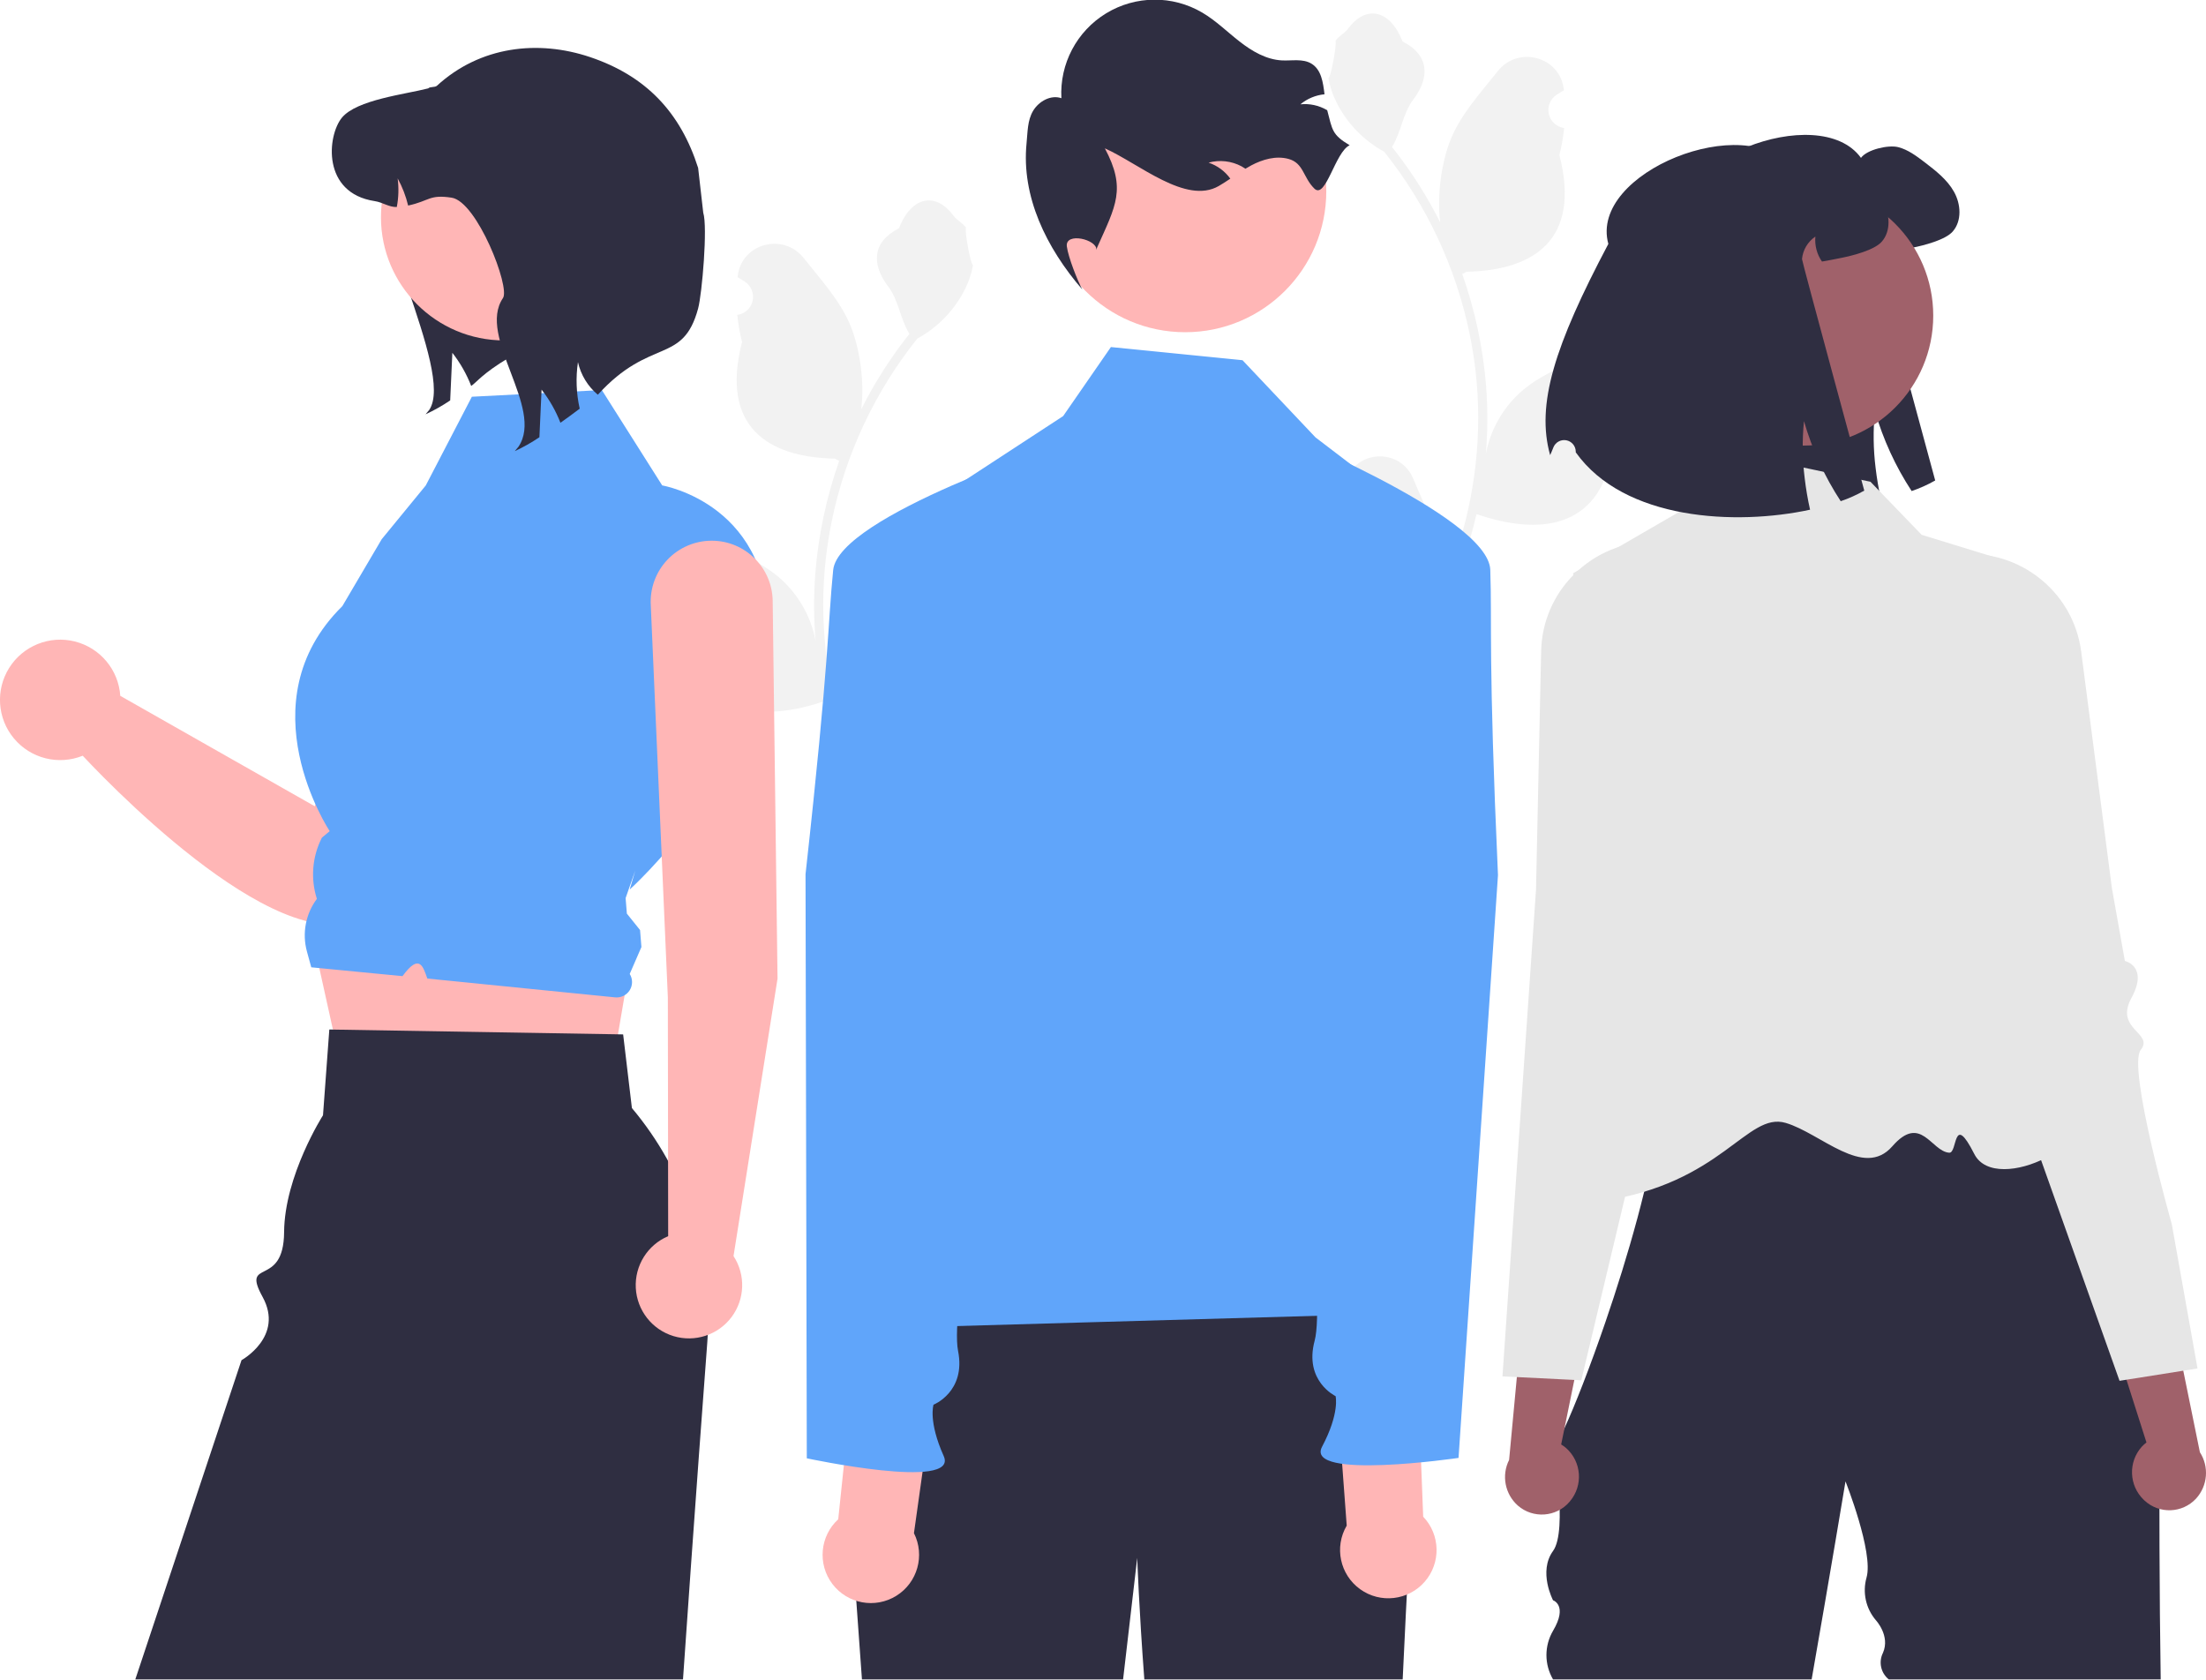
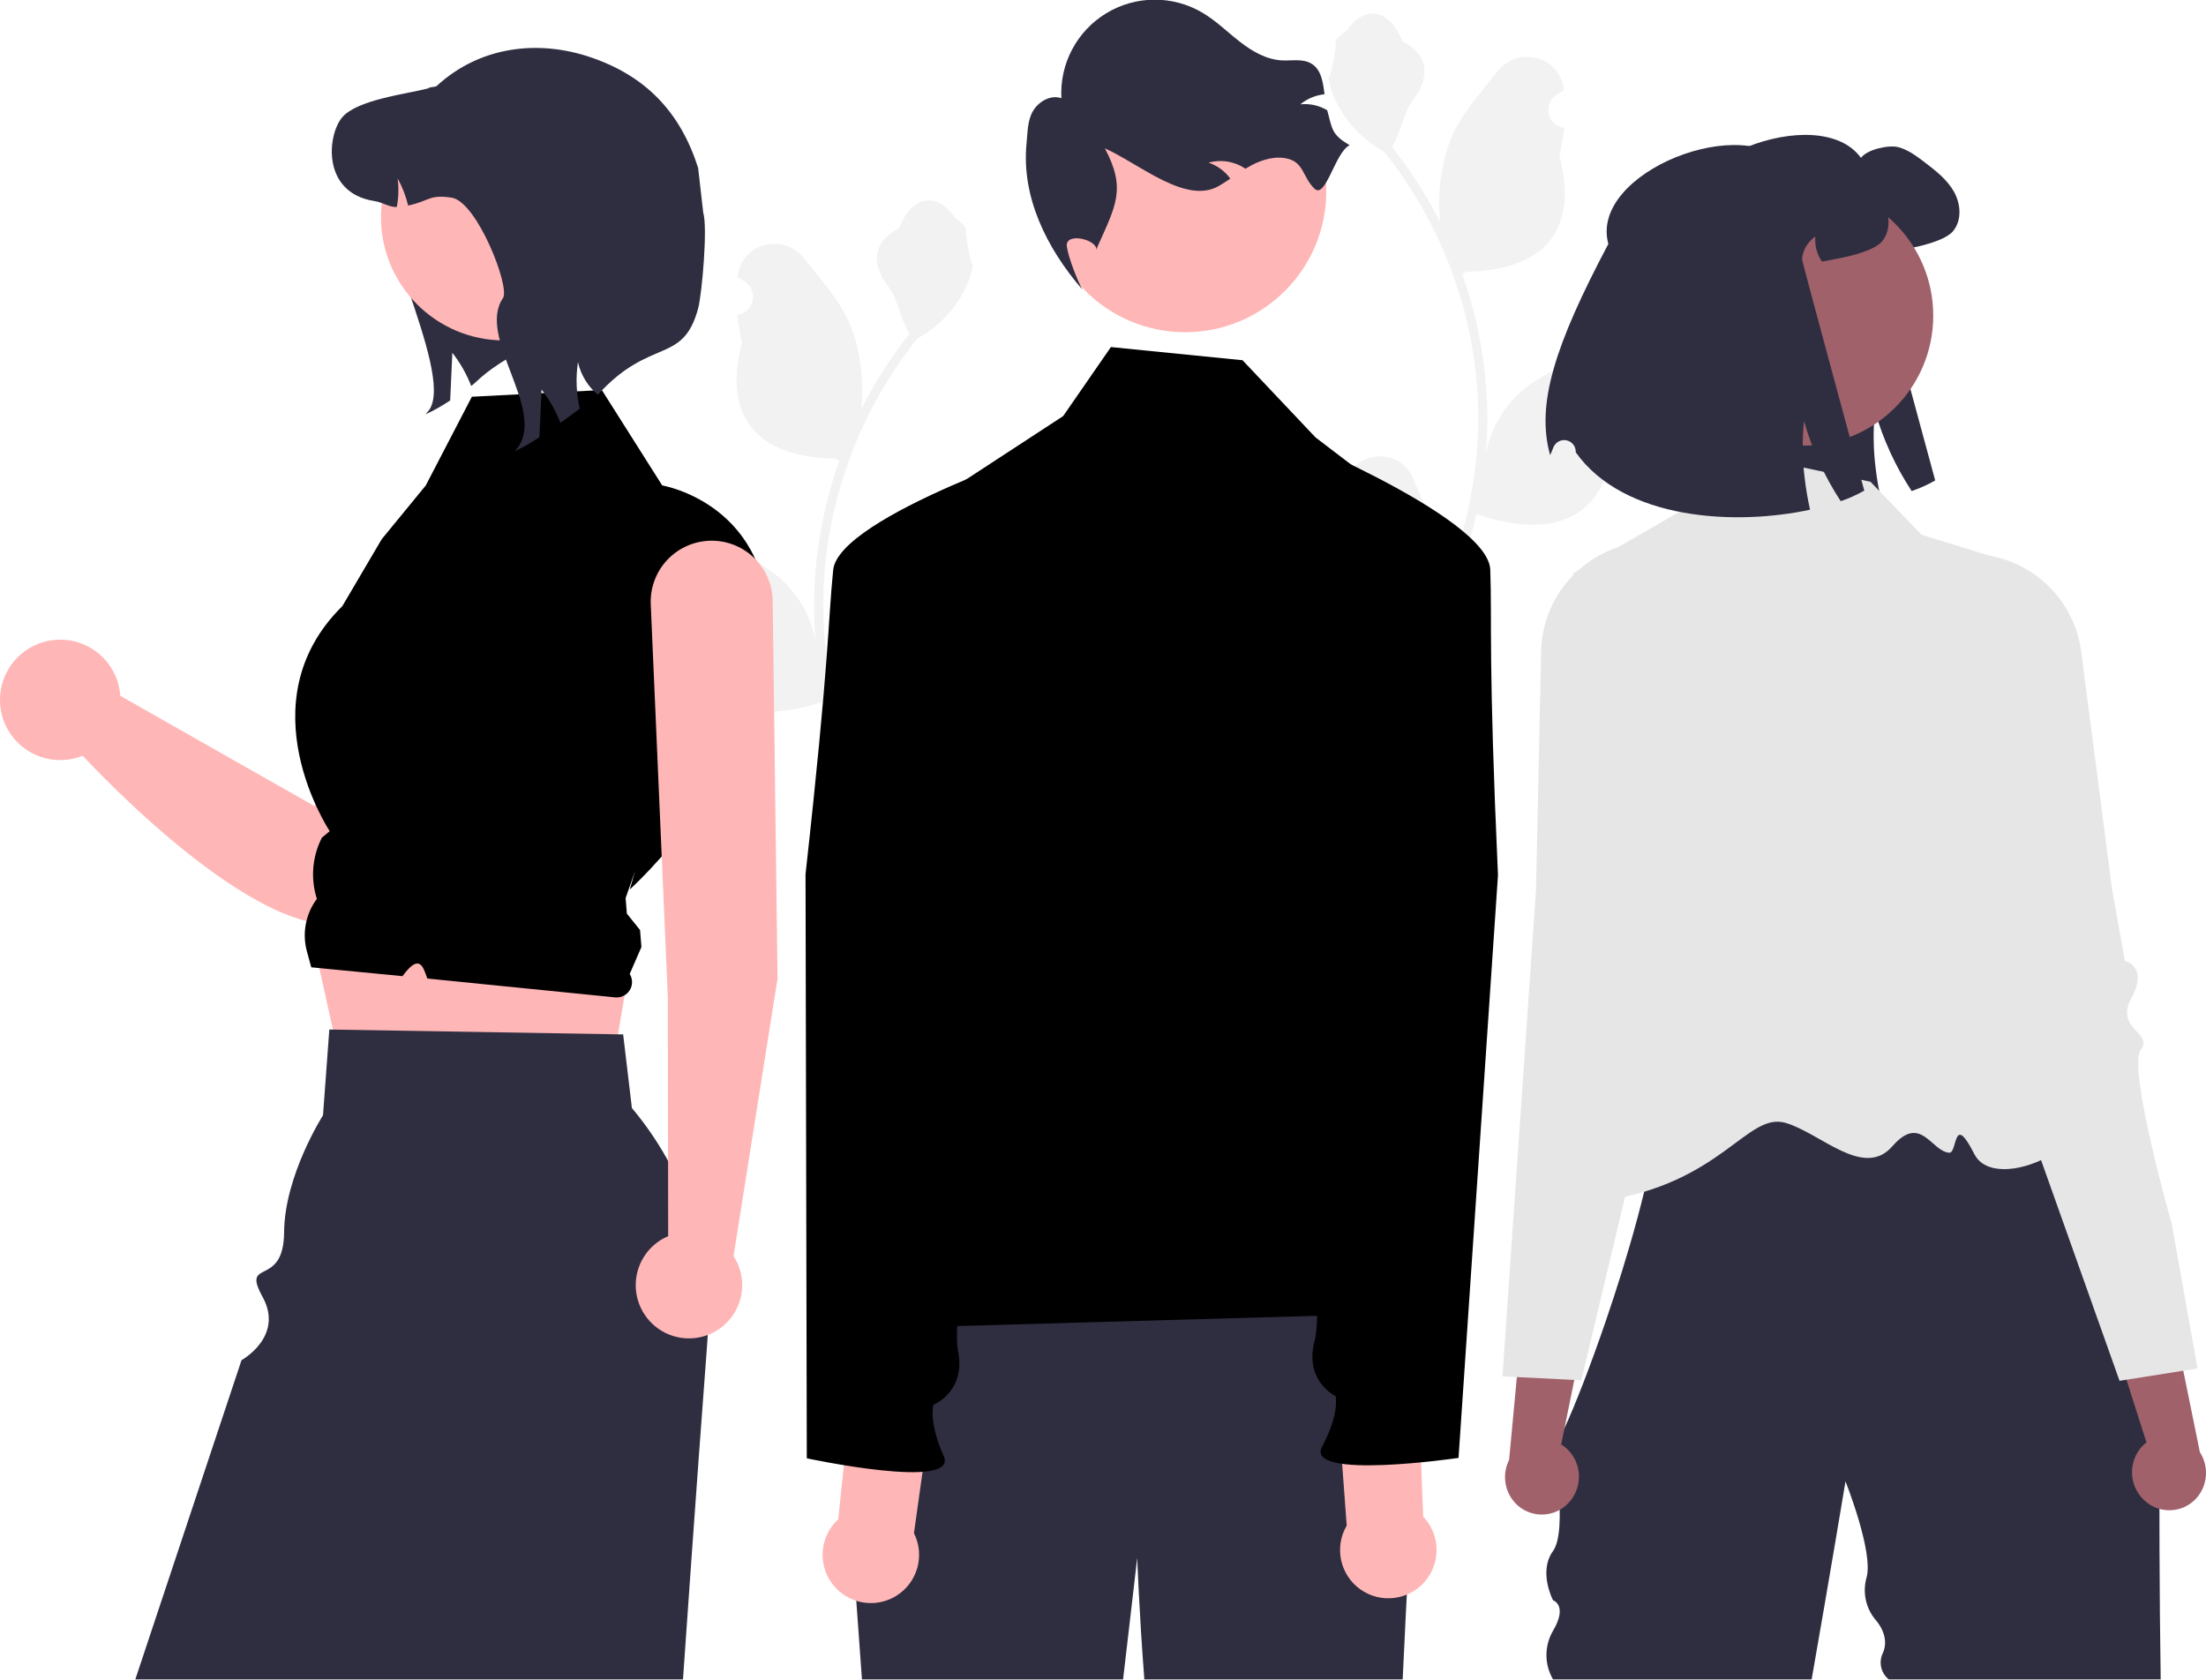
<svg xmlns="http://www.w3.org/2000/svg" data-name="Layer 1" width="838" height="638.004" viewBox="0 0 838 638.004">
  <path d="M689.135,323.255a5.09,5.09,0,0,0,3.689-8.823c-.128-.51-.22-.876-.349-1.387q.069-.167.139-.333c4.686-11.174,20.569-11.097,25.215.094,4.124,9.933,9.375,19.882,10.668,30.384a40.44,40.44,0,0,1-.71,13.908,162.132,162.132,0,0,0,14.748-67.338,156.487,156.487,0,0,0-.971-17.458q-.804-7.128-2.231-14.154a164.01,164.01,0,0,0-32.525-69.512,43.648,43.648,0,0,1-18.153-18.834,33.294,33.294,0,0,1-3.028-9.098c.884.116,3.332-13.343,2.666-14.169,1.232-1.869,3.436-2.798,4.781-4.621,6.69-9.07,15.906-7.486,20.717,4.839,10.278,5.187,10.378,13.79,4.071,22.065-4.012,5.264-4.564,12.387-8.084,18.023.362.464.739.913,1.101,1.376a165.069,165.069,0,0,1,17.229,27.295c-1.369-10.691.652-23.571,4.097-31.873,3.921-9.46,11.271-17.427,17.744-25.605,7.774-9.823,23.717-5.536,25.086,6.916q.02.181.039.362-1.442.814-2.823,1.727a6.905,6.905,0,0,0,2.784,12.565l.141.022a68.701,68.701,0,0,1-1.811,10.272c8.303,32.111-9.623,43.807-35.219,44.332-.565.29-1.116.579-1.681.855a168.487,168.487,0,0,1,9.069,42.681,159.804,159.804,0,0,1-.116,25.802l.043-.304a42.227,42.227,0,0,1,14.415-24.383c11.093-9.113,26.766-12.468,38.734-19.793,5.761-3.526,13.143,1.031,12.138,7.71q-.024.16-.049.32a46.377,46.377,0,0,0-5.201,2.506q-1.442.814-2.823,1.727a6.905,6.905,0,0,0,2.784,12.565l.141.022c.101.014.188.029.29.044a68.76,68.76,0,0,1-12.648,19.805c-5.192,28.032-27.491,30.691-51.344,22.528h-.015a168.437,168.437,0,0,1-11.315,33.032H690.148c-.145-.449-.275-.913-.406-1.362a45.926,45.926,0,0,0,11.185-.666c-2.999-3.68-5.998-7.389-8.997-11.069a2.511,2.511,0,0,1-.188-.217c-1.521-1.883-3.057-3.752-4.578-5.636l-.001-.002a67.271,67.271,0,0,1,1.971-17.137Z" transform="translate(-181 -130.9981)" fill="#f2f2f2" />
  <path d="M818.913,219.81c-7.516-27.402,53.102-50.899,69.021-28.832,2.213-3.137,10.394-5.043,14.147-4.08s6.91,3.368,9.989,5.697c4.234,3.253,8.623,6.621,11.221,11.298,2.618,4.658,3.022,11.009-.5,15.051-2.791,3.214-11.029,5.293-15.225,6.14-2.926.597-5.389,1.078-7.506,1.424a14.352,14.352,0,0,1-2.502-9.489,11.648,11.648,0,0,0-5.081,8.546c-.058.712,23.655,87.96,23.655,87.96a51.72,51.72,0,0,1-8.95,4.023,112.545,112.545,0,0,1-13.954-30.411,97.453,97.453,0,0,0,.269,21.653,119.144,119.144,0,0,0,2.04,11.991c-28.178,6.082-70.56,4.081-88.999-21.788q-.005-.161-.009-.321a4.402,4.402,0,0,0-8.503-1.535c-.447,1.141-.859,2.129-1.226,2.915C791.428,280.843,798.376,258.613,818.913,219.81Z" transform="translate(-181 -130.9981)" fill="#2f2e41" />
  <path d="M770.963,679.207v.897A3.809,3.809,0,0,1,770.963,679.207Z" transform="translate(-181 -130.9981)" fill="#2f2e41" />
  <path d="M798.558,524.133a15.324,15.324,0,0,1,2.183-.424Q799.472,523.915,798.558,524.133Z" transform="translate(-181 -130.9981)" fill="#2f2e41" />
  <path d="M797.919,524.295c.194-.054.409-.109.639-.163C798.344,524.188,798.138,524.229,797.919,524.295Z" transform="translate(-181 -130.9981)" fill="#2f2e41" />
  <path d="M1001.79,768.998H898.504a8.213,8.213,0,0,1-2.211-10.115c2.822-6.471-2.708-12.384-2.708-12.384a17.567,17.567,0,0,1-3.54-16.191c2.737-9.558-7.988-36.535-7.988-36.535s-5.781,34.834-12.865,75.225H770.963a18.259,18.259,0,0,1,0-18.489c5.724-9.706,0-11.568,0-11.568s-5.724-10.862,0-18.748,0-40.088,0-40.088c.216,1.424,1.847-1.165,4.358-6.592,3.823-8.258,9.664-23.108,15.566-40.348,4.219-12.305,8.473-25.843,12.028-39.08h.009q1.398-5.216,2.649-10.337c1.631-6.696,3.029-13.202,4.09-19.311,2.304-13.159,3.063-24.463,1.294-31.814-1.467-6.118-4.677-9.492-10.216-8.914,2.968-.492,7.317-.958,12.676-1.398.966-.078,1.967-.155,3.003-.242,39.968-3.02,125.721-4.754,125.721-4.754L968.406,564.35l33.264,59.582S1000.764,703.86,1001.79,768.998Z" transform="translate(-181 -130.9981)" fill="#2f2e41" />
  <path d="M891.547,314.02,831.033,301.183l-12.015,24.185L778.556,348.794s26.082,106.641,25.933,121.64c-.378,38.079-61.306,123.44-15.285,116.874s55.369-34.073,70.143-29.724c13.324,3.923,29.594,21.372,40.486,8.892s14.728,1.931,21.616,2.429c3.273.237,1.302-15.759,9.537.497s51.904-5.626,37.104-20.427c-24.65-24.65-29.66-206.361-29.66-206.361l-27.441-8.443Z" transform="translate(-181 -130.9981)" fill="#e6e6e6" />
  <path d="M777.411,701.296a14.526,14.526,0,0,0-1.496-20.205,13.936,13.936,0,0,0-1.866-1.351l10.118-49.656-23.39-13.999-6.506,69.522a14.486,14.486,0,0,0,3.339,17.367,13.863,13.863,0,0,0,19.556-1.386Q777.29,701.443,777.411,701.296Z" transform="translate(-181 -130.9981)" fill="#a0616a" />
  <path d="M850.037,439.552c-.147-1.596-2.183-2.321-5.005-3.322a30.95,30.95,0,0,1-7.999-3.788c-6.247-4.513-3.788-9.233-.388-15.756.664-1.268,1.355-2.589,2.002-3.961,1.924-4.064-1.139-20.83-9.121-49.84-2.459-8.931-2.451-15.238-4.15-19.423-1.691-4.185-5.082-6.247-14.324-6.679a42.251,42.251,0,0,0-30.416,10.812c-.224.198-.457.414-.682.621q-.634.595-1.243,1.217a42.22,42.22,0,0,0-12.27,29.027l-.043,1.855-1.907,88.634-5.358,77.78-7.386,107.143,5.471.268L779.048,655.228l2.649.129,6.282-26.352,7.559-31.711,2.778-11.649,8.62-36.137,4.021-16.886,2.459-10.311L814.417,518.1l4.884-20.467c.112-.431,11.347-44.757,24.299-52.169C848.432,442.702,850.175,441.097,850.037,439.552Z" transform="translate(-181 -130.9981)" fill="#e6e6e6" />
  <path d="M995.355,700.768a14.526,14.526,0,0,1-.683-20.249,13.934,13.934,0,0,1,1.71-1.544L980.99,630.692l21.752-16.43,13.935,68.421a14.486,14.486,0,0,1-1.454,17.625,13.863,13.863,0,0,1-19.592.723Q995.491,700.901,995.355,700.768Z" transform="translate(-181 -130.9981)" fill="#a0616a" />
  <path d="M1005.996,596S989.031,536.312,994.205,529.85s-10.106-7.723-3.522-19.757-2.504-14.047-2.504-14.047l-4.932-27.669-8.817-67.961-.267-2.021-2.564-19.772a42.341,42.341,0,0,0-16.696-28.617c-.233-.178-.471-.35-.709-.521q-1.628-1.172-3.327-2.172a42.263,42.263,0,0,0-28.106-5.339c-18.286,2.848-12.595,9.667-15.56,27.935-4.819,29.703-6.07,46.697-3.72,50.536.792,1.293,1.624,2.53,2.417,3.717,4.083,6.129,7.034,10.551,1.305,15.718a31.251,31.251,0,0,1-7.544,4.616c-2.693,1.304-4.643,2.24-4.616,3.843.03,1.553,1.934,2.955,7.031,5.179,6.177,2.703,12.811,12.923,18.245,23.363a257.88,257.88,0,0,1,11.518,25.899L978.54,634.137l7.618,21.422,2.628-.416,21.58-3.421,5.412-.857Z" transform="translate(-181 -130.9981)" fill="#e6e6e6" />
  <circle cx="685.016" cy="119.908" r="49.37" fill="#a0616a" />
  <path d="M791.967,223.66c-7.516-27.402,53.102-50.899,69.021-28.832,2.213-3.137,10.394-5.043,14.147-4.08s6.91,3.368,9.989,5.697c4.234,3.253,8.623,6.621,11.221,11.298,2.618,4.658,3.022,11.009-.5,15.051-2.791,3.214-11.029,5.293-15.225,6.14-2.926.597-5.389,1.078-7.506,1.424a14.352,14.352,0,0,1-2.502-9.489,11.648,11.648,0,0,0-5.081,8.546c-.058.712,23.655,87.96,23.655,87.96a51.72,51.72,0,0,1-8.95,4.023,112.545,112.545,0,0,1-13.954-30.411,97.453,97.453,0,0,0,.269,21.653,119.142,119.142,0,0,0,2.04,11.991c-28.178,6.082-70.56,4.081-88.999-21.788q-.005-.161-.009-.321a4.402,4.402,0,0,0-8.503-1.535c-.447,1.141-.859,2.129-1.226,2.915C764.482,284.693,771.43,262.462,791.967,223.66Z" transform="translate(-181 -130.9981)" fill="#2f2e41" />
  <path d="M810.435,197.849" transform="translate(-181 -130.9981)" fill="#2f2e41" />
  <path d="M547.121,394.255a5.09,5.09,0,0,1-3.689-8.823c.128-.51.22-.876.349-1.387q-.069-.167-.139-.333c-4.686-11.174-20.569-11.097-25.215.094-4.124,9.933-9.375,19.882-10.668,30.384a40.44,40.44,0,0,0,.71,13.908A162.132,162.132,0,0,1,493.721,360.76a156.49,156.49,0,0,1,.971-17.458q.804-7.128,2.231-14.154a164.01,164.01,0,0,1,32.525-69.512,43.648,43.648,0,0,0,18.153-18.834,33.295,33.295,0,0,0,3.028-9.098c-.884.116-3.332-13.343-2.666-14.169-1.232-1.869-3.436-2.798-4.781-4.621-6.69-9.07-15.906-7.486-20.717,4.839-10.278,5.187-10.378,13.79-4.071,22.065,4.012,5.264,4.564,12.387,8.084,18.023-.362.464-.739.913-1.101,1.376a165.069,165.069,0,0,0-17.229,27.295c1.369-10.691-.652-23.571-4.097-31.873-3.921-9.46-11.271-17.427-17.744-25.605-7.774-9.823-23.717-5.536-25.086,6.916q-.02.181-.039.362,1.442.814,2.823,1.727a6.905,6.905,0,0,1-2.784,12.565l-.141.022a68.7,68.7,0,0,0,1.811,10.272c-8.303,32.111,9.623,43.807,35.219,44.332.565.29,1.116.579,1.681.855a168.487,168.487,0,0,0-9.069,42.681,159.804,159.804,0,0,0,.116,25.802l-.043-.304A42.227,42.227,0,0,0,476.379,349.88c-11.093-9.113-26.766-12.468-38.734-19.793-5.761-3.526-13.143,1.031-12.138,7.71q.024.16.049.32a46.378,46.378,0,0,1,5.201,2.506q1.442.814,2.823,1.727a6.905,6.905,0,0,1-2.784,12.565l-.141.022c-.101.014-.188.029-.29.044A68.76,68.76,0,0,0,443.014,374.784c5.192,28.032,27.491,30.691,51.344,22.528h.015a168.437,168.437,0,0,0,11.315,33.032H546.108c.145-.449.275-.913.406-1.362a45.926,45.926,0,0,1-11.185-.666c2.999-3.68,5.998-7.389,8.997-11.069a2.513,2.513,0,0,0,.188-.217c1.521-1.883,3.057-3.752,4.578-5.636l.001-.002a67.271,67.271,0,0,0-1.971-17.137Z" transform="translate(-181 -130.9981)" fill="#f2f2f2" />
  <path d="M358.516,190.979c-.917,2.138-29.204,1.909-30.5,3.812-9.989,14.697,26.018,77.23,16.03,91.946l-1.392,1.658a65.757,65.757,0,0,0,9.36-5.28c.267-6.024.534-12.066.82-18.09a49.721,49.721,0,0,1,7.167,12.6c2.326-1.639,4.233-4.678,14.201-10.656A62.515,62.515,0,0,1,388.017,255.598Z" transform="translate(-181 -130.9981)" fill="#2f2e41" />
  <path d="M379.057,311.43a23.428,23.428,0,0,0-35.493,13.858L300.578,437.291,226.69,395.343a22.875,22.875,0,1,0-14.272,22.752c15.56,16.607,83.019,84.696,110.946,58.092,23.474-22.362,57.351-109.029,65.505-138.957A23.43,23.43,0,0,0,379.057,311.43Z" transform="translate(-181 -130.9981)" fill="#ffb6b6" />
  <polygon points="117.341 349.883 130.906 411.195 230.098 420.167 239.214 366.781 117.341 349.883" fill="#ffb6b6" />
  <path d="M449.858,638.108c-.045.879-.1,1.749-.163,2.628-.951,12.704-2.039,27.356-3.217,43.413-1.858,25.48-3.933,54.495-6.026,84.85H232.397l40.35-121.282s16.293-8.97,7.998-24.039,8.026-3.061,8.178-24.581,14.777-44.415,14.777-44.415l2.401-32.584,1.368.027,108.273,1.803,1.975.036,3.325,27.972A123.668,123.668,0,0,1,449.858,638.108Z" transform="translate(-181 -130.9981)" fill="#2f2e41" />
-   <path d="M360.25,281.716l49.373-2.543,22.932,36.236s43.148,7.214,40.157,58.058-52.498,95.46-52.498,95.46l2.116-7.255-3.675,10.502.471,5.897,5.014,6.245.516,6.458-4.442,10.219v0a5.839,5.839,0,0,1-5.536,8.9l-71.34-7.149c-1.624-4.468-2.927-9.814-9.438-.914l-6.72-.651-27.936-2.707-1.644-5.99a23.205,23.205,0,0,1,3.775-20.015v0a30.607,30.607,0,0,1,1.771-22.981l.134-.268,2.967-2.473s-32.457-48.762,4.803-85.488l14.954-25.422,16.732-20.414Z" transform="translate(-181 -130.9981)" fill="#60a5fa" />
+   <path d="M360.25,281.716l49.373-2.543,22.932,36.236s43.148,7.214,40.157,58.058-52.498,95.46-52.498,95.46l2.116-7.255-3.675,10.502.471,5.897,5.014,6.245.516,6.458-4.442,10.219v0a5.839,5.839,0,0,1-5.536,8.9l-71.34-7.149c-1.624-4.468-2.927-9.814-9.438-.914l-6.72-.651-27.936-2.707-1.644-5.99a23.205,23.205,0,0,1,3.775-20.015v0a30.607,30.607,0,0,1,1.771-22.981l.134-.268,2.967-2.473s-32.457-48.762,4.803-85.488l14.954-25.422,16.732-20.414Z" transform="translate(-181 -130.9981)" fill="#000000" />
  <circle cx="191.538" cy="82.509" r="46.819" fill="#ffb6b6" />
  <path d="M408.097,280.953a22.548,22.548,0,0,1-7.549-12.391,48.446,48.446,0,0,0,.667,17.69c-2.535,1.906-4.994,3.717-7.32,5.357a49.721,49.721,0,0,0-7.167-12.6c-.286,6.024-.553,12.066-.82,18.09a65.755,65.755,0,0,1-9.36,5.28l1.392-1.658c9.989-14.716-15.86-41.804-5.871-56.501,2.802-4.118-9.855-36.657-19.501-38.125-8.578-1.296-8.216,1.182-16.527,2.993a41.589,41.589,0,0,0-3.984-10.313,34.075,34.075,0,0,1-.324,10.866c-2.955.114-5.279-1.768-8.426-2.249-20.073-3.069-18.033-24.781-12.448-31.663,5.604-6.862,24.209-8.921,32.787-11.152.782-.762,2.554-.286,3.336-1.01,16.439-15.045,38.426-17.537,58.212-10.868,21.1,7.111,34.256,20.875,41.008,42.092l1.937,16.98c1.737,5.46-.448,30.862-1.937,36.395C440.417,269.672,428.096,258.936,408.097,280.953Z" transform="translate(-181 -130.9981)" fill="#2f2e41" />
  <path d="M476.363,502.769l-1.843-143.553a23.173,23.173,0,0,0-23.17-22.807h-0a23.173,23.173,0,0,0-23.14,24.402l6.486,149.058.123,90.739a20.222,20.222,0,1,0,24.827,7.561Z" transform="translate(-181 -130.9981)" fill="#ffb6b6" />
  <path d="M718,688.492s-2.85,51.27-4.16,80.51H615.7c-2.02-26.61-2.7-46.16-2.7-46.16l-5.37,46.16h-99.2l-6.15-85.49,29.72-73.67s161.06-11.17,176,3C722.93,627.002,718,688.492,718,688.492Z" transform="translate(-181 -130.9981)" fill="#2f2e41" />
  <circle cx="450.216" cy="72.599" r="53.607" fill="#ffb6b6" />
  <path d="M693.7,186.178c-5.506,2.511-9.074,20.694-13.402,16.467s-4.039-9.729-9.874-11.289c-4.712-1.265-9.783.181-14.08,2.461-.767.402-1.511.84-2.236,1.275-.479-.32-.955-.621-1.466-.898a17.033,17.033,0,0,0-12.537-1.41,16.713,16.713,0,0,1,8.259,6.087c-1.438.964-2.895,1.93-4.386,2.787-12.45,7.185-30.166-8.438-43.271-14.307,8.209,15.404,4.167,21.784-2.961,37.715l-.246.907c.405-3.993-11.95-6.968-11.234-1.348.509,3.991,3.962,12.861,5.897,16.384-13.778-15.932-23.194-35.428-21.207-55.54.432-4.225.302-8.683,2.481-12.35,2.181-3.648,6.729-6.208,10.753-4.817a35.542,35.542,0,0,1,53.507-32.524c5.145,3.019,9.44,7.288,14.155,10.971,4.715,3.683,10.151,6.893,16.13,7.197,3.793.183,7.921-.743,11.18,1.221,3.775,2.28,4.421,7.052,4.988,11.645a17.014,17.014,0,0,0-9.167,3.815,16.648,16.648,0,0,1,10.022,2.15,1.036,1.036,0,0,1,.164.093C687.164,180.461,686.96,182.144,693.7,186.178Z" transform="translate(-181 -130.9981)" fill="#2f2e41" />
-   <path d="M508.668,635.777c45.651-53.435,30.231-121.4,12.113-190.008l3.448-101.354a31.004,31.004,0,0,1,14.029-24.902L584.861,289.068,603,262.842l50,5,27.726,29.322,30.691,23.43a50.843,50.843,0,0,1,18.792,51.39L700.839,504.804s12.284,68.855,4.789,76.46-26.808.004-11.493,8.54c18.38,10.245,35.092,8.354,25.791,17.655s2.47,22.232,2.47,22.232Z" transform="translate(-181 -130.9981)" fill="#60a5fa" />
+   <path d="M508.668,635.777c45.651-53.435,30.231-121.4,12.113-190.008l3.448-101.354a31.004,31.004,0,0,1,14.029-24.902L584.861,289.068,603,262.842l50,5,27.726,29.322,30.691,23.43a50.843,50.843,0,0,1,18.792,51.39L700.839,504.804s12.284,68.855,4.789,76.46-26.808.004-11.493,8.54c18.38,10.245,35.092,8.354,25.791,17.655s2.47,22.232,2.47,22.232Z" transform="translate(-181 -130.9981)" fill="#000000" />
  <path d="M528.186,713.436l7.611-54.221-30.367-8.669-6.007,57.612a18.329,18.329,0,1,0,28.763,5.278Z" transform="translate(-181 -130.9981)" fill="#ffb6b6" />
-   <path d="M586,298.842s-86.438,28.133-88.499,48.717S496.123,380.745,487,463.115l.481,221.883s57.952,12.408,52.008-.859-3.869-19.507-3.869-19.507,12.425-4.903,9.315-20.479,12.487-92.768,12.487-92.768L567.266,412.946Z" transform="translate(-181 -130.9981)" fill="#60a5fa" />
+   <path d="M586,298.842s-86.438,28.133-88.499,48.717S496.123,380.745,487,463.115l.481,221.883s57.952,12.408,52.008-.859-3.869-19.507-3.869-19.507,12.425-4.903,9.315-20.479,12.487-92.768,12.487-92.768L567.266,412.946Z" transform="translate(-181 -130.9981)" fill="#000000" />
  <path d="M692.581,710.565l-4.05-54.602,30.869-6.666,2.228,57.881a18.329,18.329,0,1,1-29.047,3.387Z" transform="translate(-181 -130.9981)" fill="#ffb6b6" />
-   <path d="M661.99,293.078s84.415,33.723,85.126,54.398-.795,33.205,2.925,115.995l-14.983,221.377s-58.639,8.593-51.841-4.256,5.136-19.213,5.136-19.213-12.078-5.705-7.956-21.045S674,546.949,674,546.949l-.774-138.786Z" transform="translate(-181 -130.9981)" fill="#60a5fa" />
+   <path d="M661.99,293.078s84.415,33.723,85.126,54.398-.795,33.205,2.925,115.995l-14.983,221.377s-58.639,8.593-51.841-4.256,5.136-19.213,5.136-19.213-12.078-5.705-7.956-21.045S674,546.949,674,546.949l-.774-138.786Z" transform="translate(-181 -130.9981)" fill="#000000" />
</svg>
